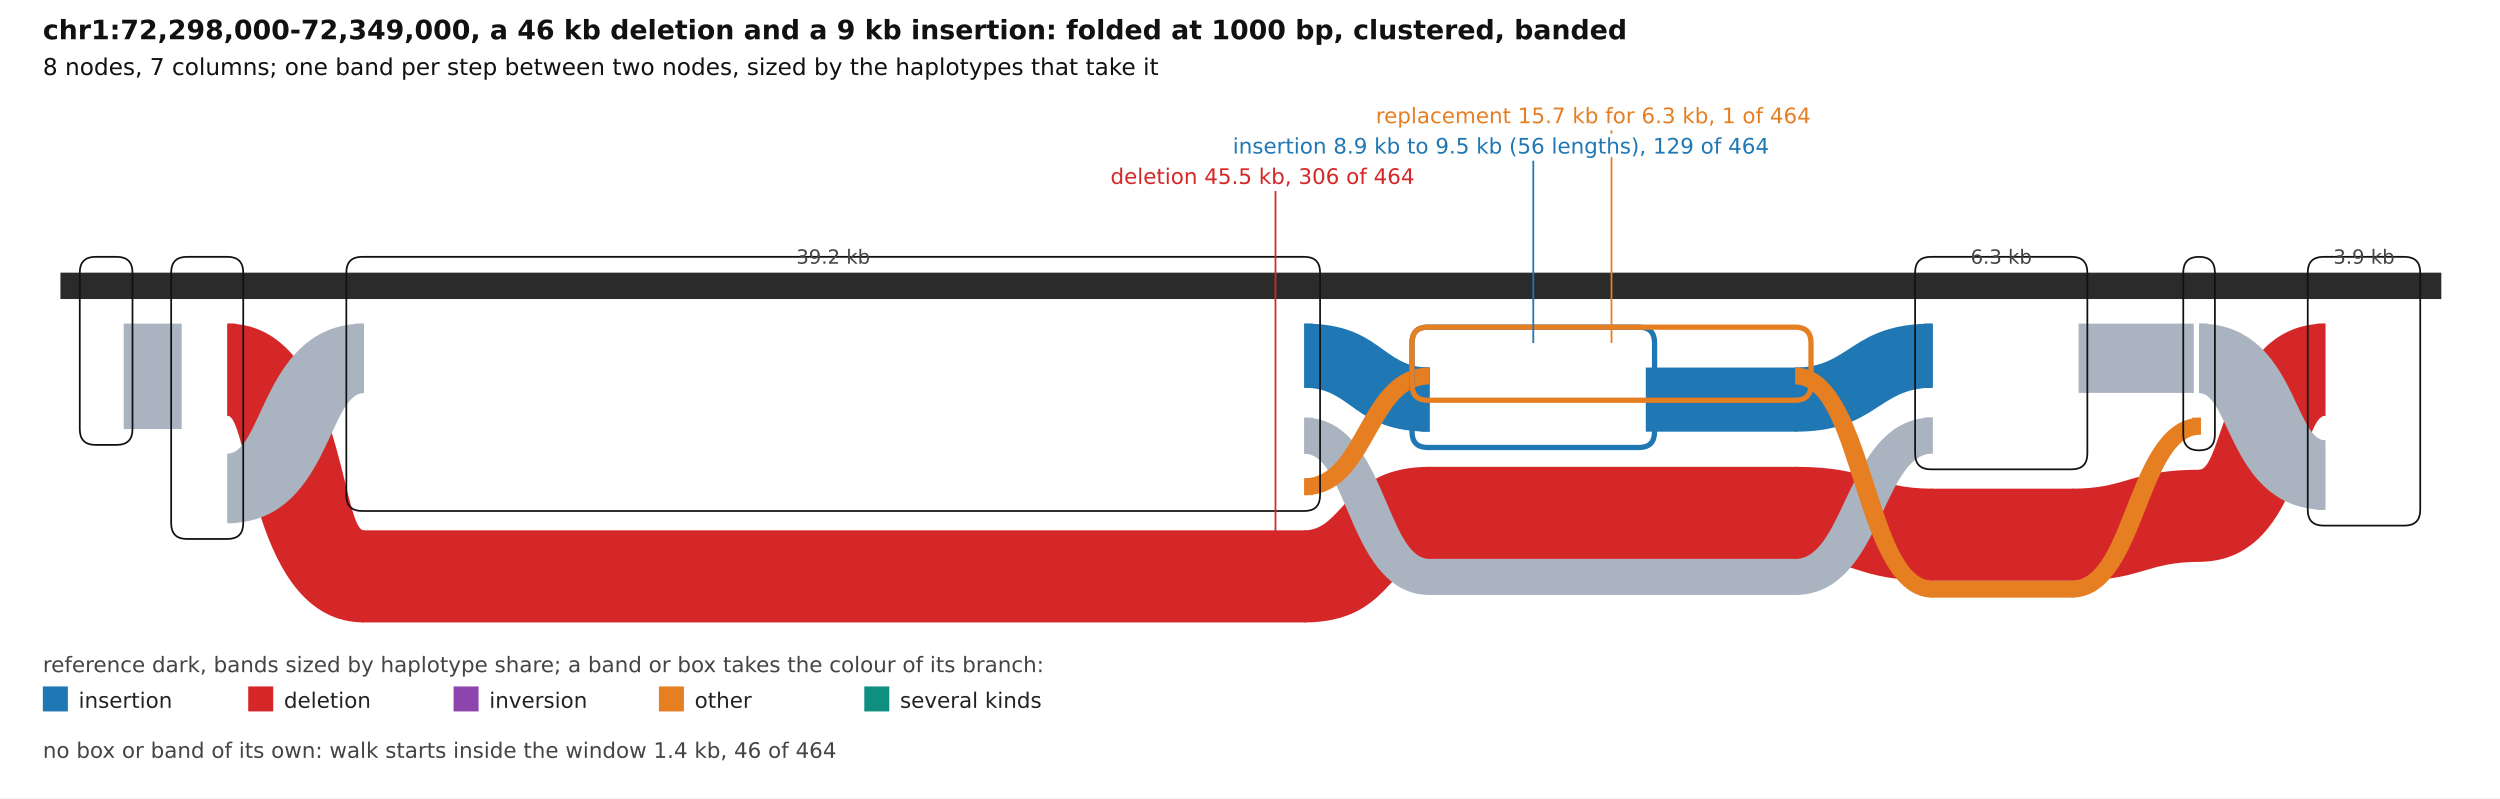
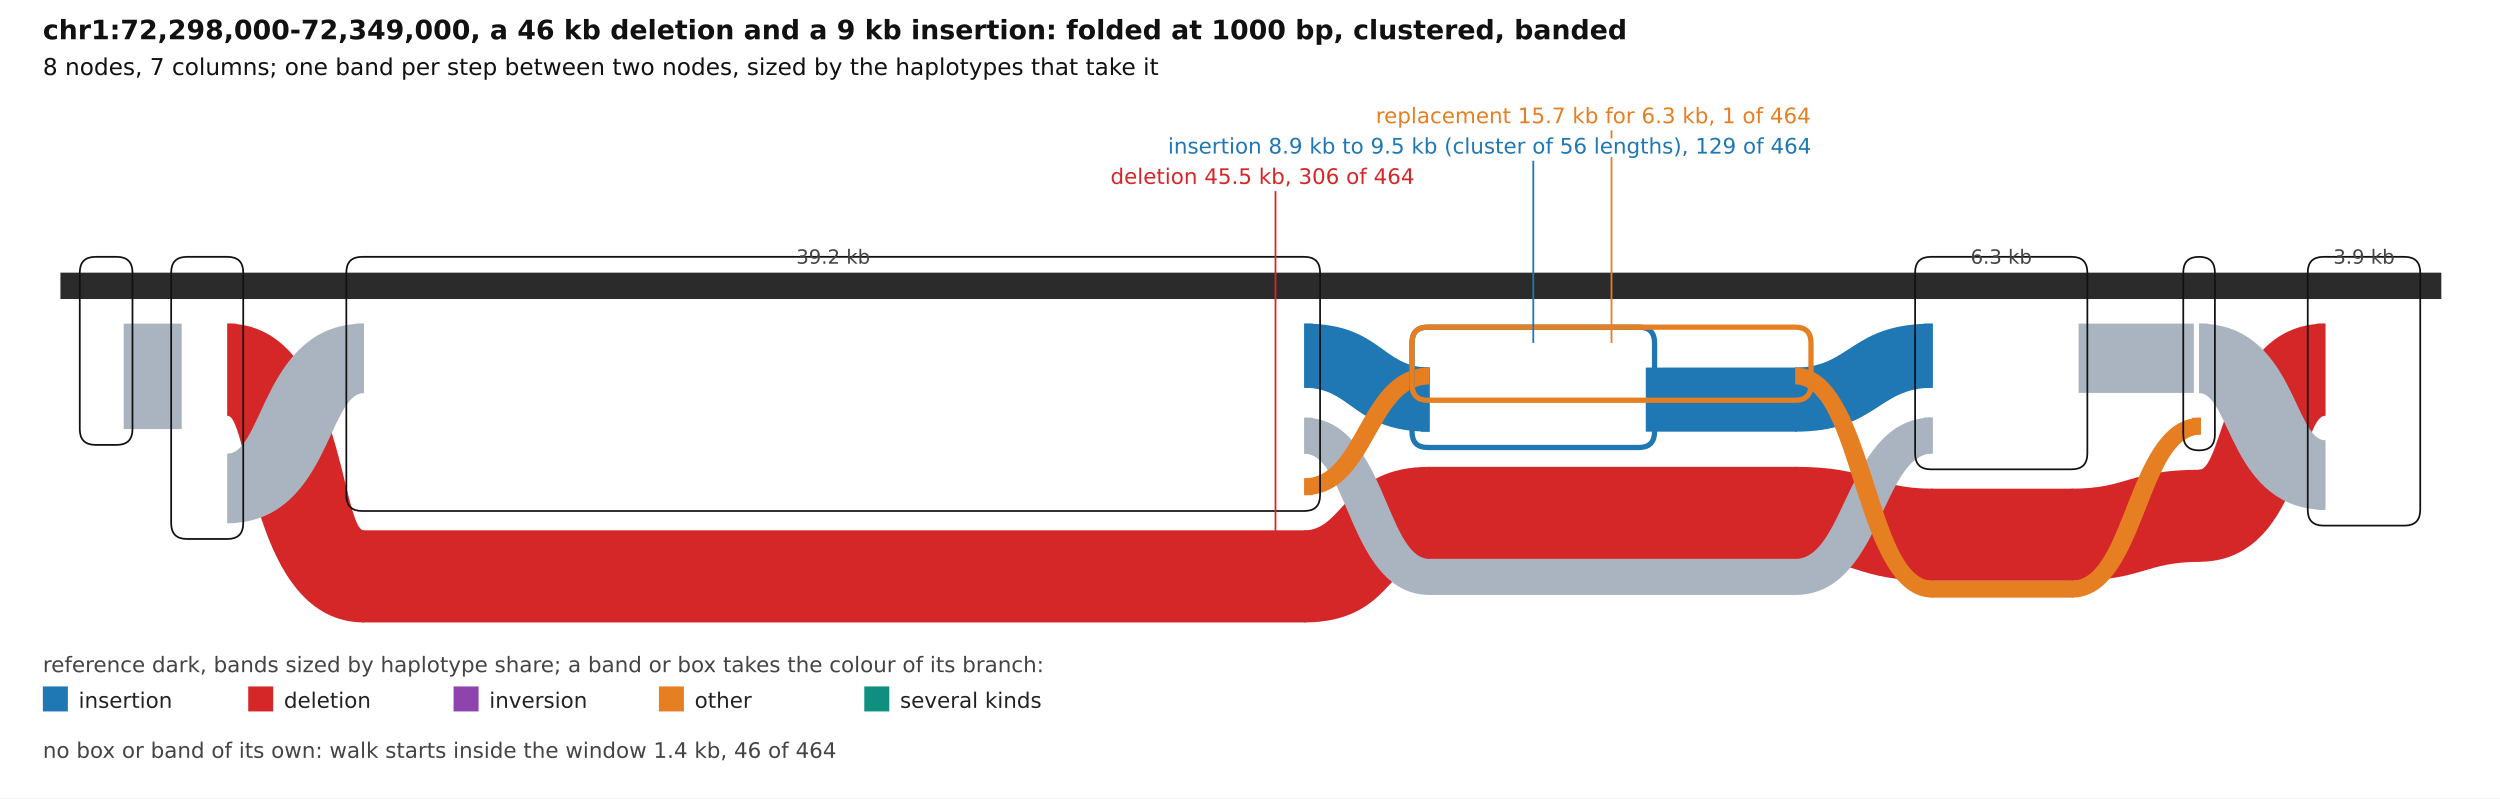
<svg xmlns="http://www.w3.org/2000/svg" width="1400" height="447" viewBox="0 0 1400 447" font-family="DejaVu Sans, Helvetica, Arial, sans-serif">
  <rect width="100%" height="100%" fill="#fff" />
  <text x="24" y="22" font-size="15" font-weight="600" fill="#111">chr1:72,298,000-72,349,000, a 46 kb deletion and a 9 kb insertion: folded at 1000 bp, clustered, banded</text>
  <text x="24" y="42" font-size="13" font-weight="400" fill="#111">8 nodes, 7 columns; one band per step between two nodes, sized by the haplotypes that take it</text>
  <g transform="translate(33.84287 133) scale(0.9842868)">
    <rect x="95" y="123" width="5" height="39.521" fill="#aab4c0" />
    <rect x="167.661" y="49" width="5" height="39.521" fill="#aab4c0" />
    <rect x="36" y="49" width="33" height="60" fill="#aab4c0" />
    <rect x="95" y="49" width="5" height="52.401" fill="#d62728" />
    <rect x="171.661" y="166.602" width="537" height="52.401" fill="#d62728" />
    <rect x="777.966" y="130.478" width="210" height="52.401" fill="#d62728" />
    <rect x="1064.199" y="142.903" width="81" height="52.401" fill="#d62728" />
    <rect x="1283.583" y="49" width="5" height="52.401" fill="#d62728" />
    <rect x="707.661" y="137.007" width="5" height="9.595" fill="#e67e22" />
    <rect x="773.966" y="74" width="5" height="9.595" fill="#e67e22" />
    <rect x="707.661" y="102.521" width="5" height="20.486" fill="#aab4c0" />
    <rect x="777.966" y="182.88" width="210" height="20.486" fill="#aab4c0" />
    <rect x="1060.199" y="102.417" width="5" height="20.486" fill="#aab4c0" />
    <rect x="707.661" y="49" width="5" height="36.478" fill="#1f77b4" />
    <rect x="773.966" y="74" width="5" height="36.478" fill="#1f77b4" />
    <rect x="901.966" y="74" width="86" height="36.478" fill="#1f77b4" />
    <rect x="1060.199" y="49" width="5" height="36.478" fill="#1f77b4" />
    <rect x="986.966" y="74" width="5" height="9.595" fill="#e67e22" />
    <rect x="1064.199" y="195.304" width="81" height="9.595" fill="#e67e22" />
    <rect x="1212.763" y="102.521" width="5" height="9.595" fill="#e67e22" />
    <rect x="1148.199" y="49" width="65.564" height="39.417" fill="#aab4c0" />
    <rect x="1216.763" y="49" width="5" height="39.521" fill="#aab4c0" />
    <rect x="1283.583" y="115.401" width="5" height="39.521" fill="#aab4c0" />
    <rect x="0" y="20" width="1354.583" height="15" fill="#2b2b2b" />
    <path d="M 707.661 166.602 C 730.424 166.602 730.424 130.478 778.966 130.478 V 182.88 C 756.203 182.88 756.203 219.003 707.661 219.003 Z" fill="#d62728" />
    <path d="M 986.966 130.478 C 1030.991 130.478 1030.991 142.903 1065.199 142.903 V 195.304 C 1021.174 195.304 1021.174 182.88 986.966 182.88 Z" fill="#d62728" />
    <path d="M 1144.199 142.903 C 1176.712 142.903 1176.712 132.116 1217.763 132.116 V 184.517 C 1185.25 184.517 1185.25 195.304 1144.199 195.304 Z" fill="#d62728" />
    <path d="M 986.966 182.88 C 1016.291 182.88 1016.291 102.417 1065.199 102.417 V 122.903 C 1035.875 122.903 1035.875 203.366 986.966 203.366 Z" fill="#aab4c0" />
    <path d="M 1144.199 195.304 C 1175.969 195.304 1175.969 102.521 1217.763 102.521 V 112.116 C 1185.994 112.116 1185.994 204.9 1144.199 204.9 Z" fill="#e67e22" />
    <path d="M 1216.763 132.116 C 1230.936 132.116 1230.936 49 1288.583 49 V 101.401 C 1274.41 101.401 1274.41 184.517 1216.763 184.517 Z" fill="#d62728" />
    <path d="M 95 49 C 159.753 49 159.753 166.602 172.661 166.602 V 219.003 C 107.908 219.003 107.908 101.401 95 101.401 Z" fill="#d62728" />
    <path d="M 95 123 C 115.655 123 115.655 49 172.661 49 V 88.521 C 152.006 88.521 152.006 162.521 95 162.521 Z" fill="#aab4c0" />
    <path d="M 707.661 102.521 C 753.529 102.521 753.529 182.88 778.966 182.88 V 203.366 C 733.098 203.366 733.098 123.007 707.661 123.007 Z" fill="#aab4c0" />
    <path d="M 707.661 49 C 751.36 49 751.36 74 778.966 74 V 110.478 C 735.267 110.478 735.267 85.478 707.661 85.478 Z" fill="#1f77b4" />
    <path d="M 707.661 137.007 C 739.078 137.007 739.078 74 778.966 74 V 83.595 C 747.549 83.595 747.549 146.602 707.661 146.602 Z" fill="#e67e22" />
    <path d="M 1216.763 49 C 1270.559 49 1270.559 115.401 1288.583 115.401 V 154.922 C 1234.787 154.922 1234.787 88.521 1216.763 88.521 Z" fill="#aab4c0" />
    <path d="M 986.966 74 C 1018.68 74 1018.68 49 1065.199 49 V 85.478 C 1033.485 85.478 1033.485 110.478 986.966 110.478 Z" fill="#1f77b4" />
    <path d="M 986.966 74 C 1031.459 74 1031.459 195.304 1065.199 195.304 V 204.9 C 1020.707 204.9 1020.707 83.595 986.966 83.595 Z" fill="#e67e22" />
    <path d="M 11 20 Q 11 11 20 11 L 32 11 Q 41 11 41 20 L 41 109 Q 41 118 32 118 L 20 118 Q 11 118 11 109 L 11 20" fill="none" stroke="#111" stroke-width="1" />
    <path d="M 63 20 Q 63 11 72 11 L 95 11 Q 104 11 104 20 L 104 162.521 Q 104 171.521 95 171.521 L 72 171.521 Q 63 171.521 63 162.521 L 63 20" fill="none" stroke="#111" stroke-width="1" />
    <path d="M 162.661 20 Q 162.661 11 171.661 11 L 707.661 11 Q 716.661 11 716.661 20 L 716.661 146.602 Q 716.661 155.602 707.661 155.602 L 171.661 155.602 Q 162.661 155.602 162.661 146.602 L 162.661 20" fill="none" stroke="#111" stroke-width="1" />
    <path d="M 1055.199 20 Q 1055.199 11 1064.199 11 L 1144.199 11 Q 1153.199 11 1153.199 20 L 1153.199 122.903 Q 1153.199 131.903 1144.199 131.903 L 1064.199 131.903 Q 1055.199 131.903 1055.199 122.903 L 1055.199 20" fill="none" stroke="#111" stroke-width="1" />
    <path d="M 1207.763 20 Q 1207.763 11 1216.763 11 Q 1225.763 11 1225.763 20 L 1225.763 112.116 Q 1225.763 121.116 1216.763 121.116 Q 1207.763 121.116 1207.763 112.116 L 1207.763 20" fill="none" stroke="#111" stroke-width="1" />
    <path d="M 1278.583 20 Q 1278.583 11 1287.583 11 L 1333.583 11 Q 1342.583 11 1342.583 20 L 1342.583 154.922 Q 1342.583 163.922 1333.583 163.922 L 1287.583 163.922 Q 1278.583 163.922 1278.583 154.922 L 1278.583 20" fill="none" stroke="#111" stroke-width="1" />
    <path d="M 768.966 60 Q 768.966 51 777.966 51 L 897.966 51 Q 906.966 51 906.966 60 L 906.966 110.478 Q 906.966 119.478 897.966 119.478 L 777.966 119.478 Q 768.966 119.478 768.966 110.478 L 768.966 60" fill="none" stroke="#1f77b4" stroke-width="3" />
    <path d="M 768.966 60 Q 768.966 51 777.966 51 L 986.966 51 Q 995.966 51 995.966 60 L 995.966 83.595 Q 995.966 92.595 986.966 92.595 L 777.966 92.595 Q 768.966 92.595 768.966 83.595 L 768.966 60" fill="none" stroke="#e67e22" stroke-width="3" />
  </g>
  <text x="466.595" y="147.686" font-size="11" text-anchor="middle" fill="#444">39.2 kb</text>
  <text x="1120.692" y="147.686" font-size="11" text-anchor="middle" fill="#444">6.3 kb</text>
  <text x="1323.833" y="147.686" font-size="11" text-anchor="middle" fill="#444">3.9 kb</text>
  <line x1="714.272" y1="107" x2="714.272" y2="322.281" stroke="#d62728" stroke-width="1" />
  <line x1="858.642" y1="90" x2="858.642" y2="192.057" stroke="#1f77b4" stroke-width="1" />
  <line x1="902.442" y1="73" x2="902.442" y2="192.057" stroke="#e67e22" stroke-width="1" />
  <text x="621.872" y="103" font-size="12" fill="#d62728" stroke="#fff" stroke-width="4" paint-order="stroke">deletion 45.5 kb, 306 of 464</text>
-   <text x="690.342" y="86" font-size="12" fill="#1f77b4" stroke="#fff" stroke-width="4" paint-order="stroke">insertion 8.9 kb to 9.5 kb (56 lengths), 129 of 464</text>
+   <text x="654.042" y="86" font-size="12" fill="#1f77b4" stroke="#fff" stroke-width="4" paint-order="stroke">insertion 8.9 kb to 9.5 kb (cluster of 56 lengths), 129 of 464</text>
  <text x="770.442" y="69" font-size="12" fill="#e67e22" stroke="#fff" stroke-width="4" paint-order="stroke">replacement 15.7 kb for 6.3 kb, 1 of 464</text>
  <text x="24" y="376.405" font-size="12" fill="#444">reference dark, bands sized by haplotype share; a band or box takes the colour of its branch:</text>
  <text x="24" y="424.405" font-size="12" fill="#444">no box or band of its own: walk starts inside the window 1.4 kb, 46 of 464</text>
  <rect x="24" y="384.405" width="14" height="14" fill="#1f77b4" />
  <text x="44" y="396.405" font-size="12" fill="#222">insertion</text>
  <rect x="139" y="384.405" width="14" height="14" fill="#d62728" />
  <text x="159" y="396.405" font-size="12" fill="#222">deletion</text>
  <rect x="254" y="384.405" width="14" height="14" fill="#8e44ad" />
  <text x="274" y="396.405" font-size="12" fill="#222">inversion</text>
  <rect x="369" y="384.405" width="14" height="14" fill="#e67e22" />
  <text x="389" y="396.405" font-size="12" fill="#222">other</text>
  <rect x="484" y="384.405" width="14" height="14" fill="#0e8f80" />
  <text x="504" y="396.405" font-size="12" fill="#222">several kinds</text>
</svg>
